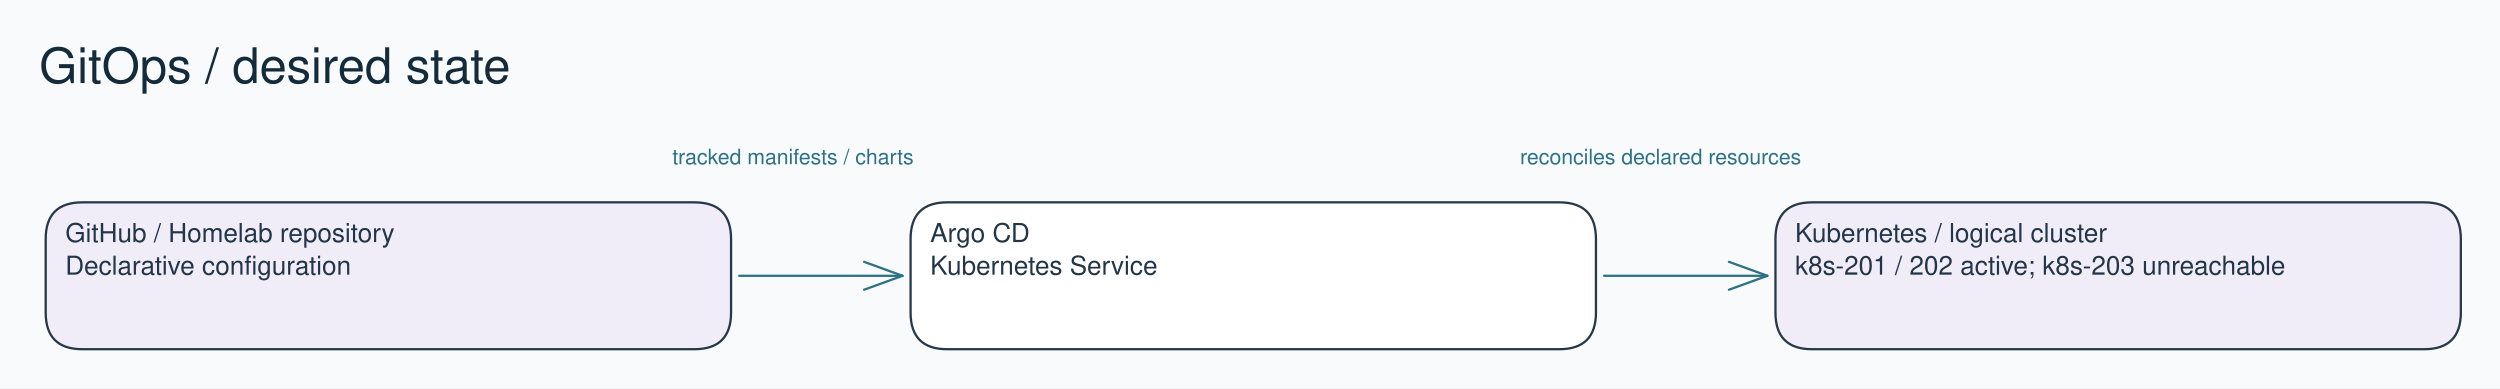
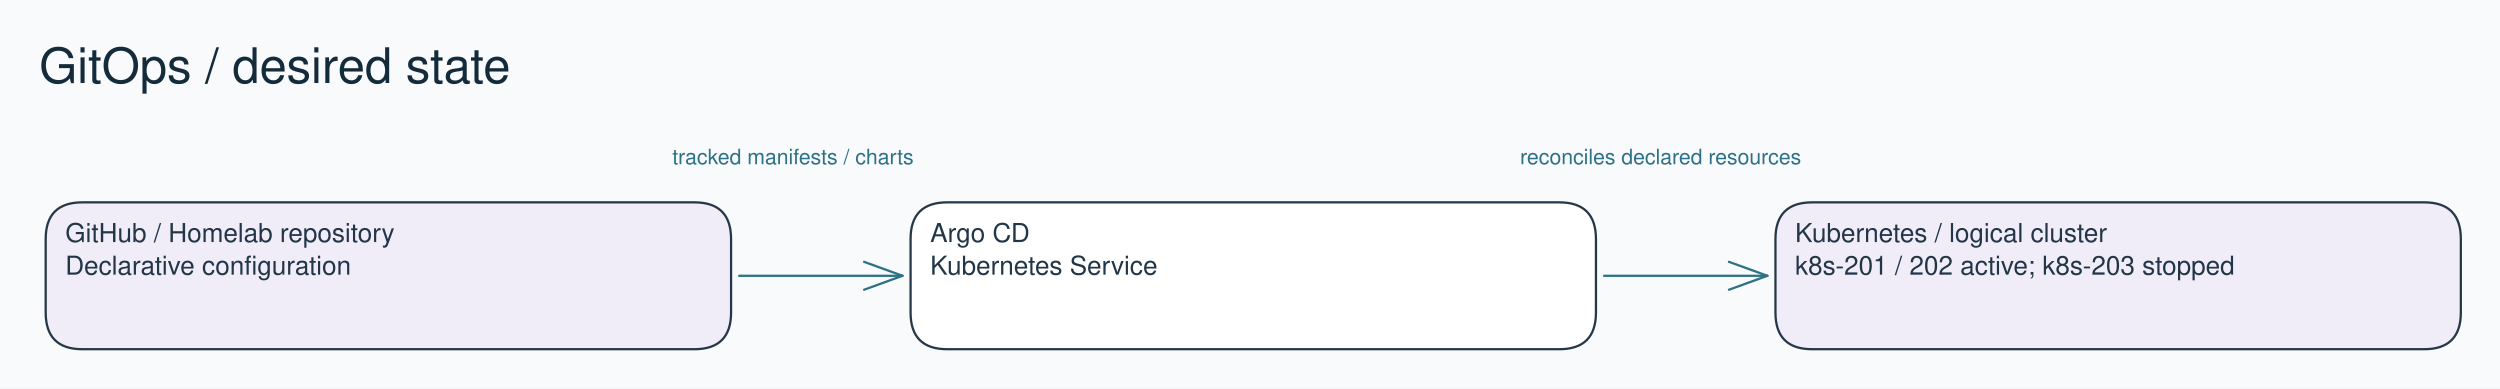
<svg xmlns="http://www.w3.org/2000/svg" version="1.1" viewBox="0 0 1532 238" width="1532" height="238">
  <defs>
    <style class="style-fonts">
      </style>
  </defs>
  <rect x="0" y="0" width="1532" height="238" fill="#f8fafc" />
  <g transform="translate(24 24) rotate(0 191.4 18.75)">
    <text x="0" y="26.851" font-family="Helvetica, sans-serif, Segoe UI Emoji" font-size="30px" fill="#142b3c" text-anchor="start" style="white-space: pre;" direction="ltr" dominant-baseline="alphabetic">GitOps / desired state</text>
  </g>
  <g stroke-linecap="round" transform="translate(28 124) rotate(0 210 45)">
    <path d="M22.5 0 C134.39 0, 246.29 0, 397.5 0 C412.5 0, 420 7.5, 420 22.5 C420 40.47, 420 58.44, 420 67.5 C420 82.5, 412.5 90, 397.5 90 C319.27 90, 241.05 90, 22.5 90 C7.5 90, 0 82.5, 0 67.5 C0 53.5, 0 39.51, 0 22.5 C0 7.5, 7.5 0, 22.5 0" stroke="none" stroke-width="0" fill="#f0edf9" />
    <path d="M22.5 0 C119.41 0, 216.32 0, 397.5 0 M22.5 0 C157.36 0, 292.23 0, 397.5 0 M397.5 0 C412.5 0, 420 7.5, 420 22.5 M397.5 0 C412.5 0, 420 7.5, 420 22.5 M420 22.5 C420 33.41, 420 44.32, 420 67.5 M420 22.5 C420 33.25, 420 43.99, 420 67.5 M420 67.5 C420 82.5, 412.5 90, 397.5 90 M420 67.5 C420 82.5, 412.5 90, 397.5 90 M397.5 90 C298.56 90, 199.63 90, 22.5 90 M397.5 90 C253.05 90, 108.6 90, 22.5 90 M22.5 90 C7.5 90, 0 82.5, 0 67.5 M22.5 90 C7.5 90, 0 82.5, 0 67.5 M0 67.5 C0 54.58, 0 41.66, 0 22.5 M0 67.5 C0 56.94, 0 46.39, 0 22.5 M0 22.5 C0 7.5, 7.5 0, 22.5 0 M0 22.5 C0 7.5, 7.5 0, 22.5 0" stroke="#263848" stroke-width="1.4" fill="none" />
  </g>
  <g transform="translate(40 134) rotate(0 198 35)">
    <text x="0" y="14.32" font-family="Helvetica, sans-serif, Segoe UI Emoji" font-size="16px" fill="#233647" text-anchor="start" style="white-space: pre;" direction="ltr" dominant-baseline="alphabetic">GitHub / Homelab repository</text>
    <text x="0" y="34.32" font-family="Helvetica, sans-serif, Segoe UI Emoji" font-size="16px" fill="#233647" text-anchor="start" style="white-space: pre;" direction="ltr" dominant-baseline="alphabetic">Declarative configuration</text>
  </g>
  <g stroke-linecap="round" transform="translate(558 124) rotate(0 210 45)">
    <path d="M22.5 0 C149.38 0, 276.26 0, 397.5 0 C412.5 0, 420 7.5, 420 22.5 C420 33.75, 420 45.01, 420 67.5 C420 82.5, 412.5 90, 397.5 90 C292.71 90, 187.92 90, 22.5 90 C7.5 90, 0 82.5, 0 67.5 C0 49.61, 0 31.72, 0 22.5 C0 7.5, 7.5 0, 22.5 0" stroke="none" stroke-width="0" fill="#ffffff" />
    <path d="M22.5 0 C119.41 0, 216.32 0, 397.5 0 M22.5 0 C136.36 0, 250.22 0, 397.5 0 M397.5 0 C412.5 0, 420 7.5, 420 22.5 M397.5 0 C412.5 0, 420 7.5, 420 22.5 M420 22.5 C420 34.99, 420 47.47, 420 67.5 M420 22.5 C420 32.3, 420 42.11, 420 67.5 M420 67.5 C420 82.5, 412.5 90, 397.5 90 M420 67.5 C420 82.5, 412.5 90, 397.5 90 M397.5 90 C286.81 90, 176.12 90, 22.5 90 M397.5 90 C316.19 90, 234.87 90, 22.5 90 M22.5 90 C7.5 90, 0 82.5, 0 67.5 M22.5 90 C7.5 90, 0 82.5, 0 67.5 M0 67.5 C0 55.77, 0 44.04, 0 22.5 M0 67.5 C0 50.07, 0 32.63, 0 22.5 M0 22.5 C0 7.5, 7.5 0, 22.5 0 M0 22.5 C0 7.5, 7.5 0, 22.5 0" stroke="#263848" stroke-width="1.4" fill="none" />
  </g>
  <g transform="translate(570 134) rotate(0 198 35)">
    <text x="0" y="14.32" font-family="Helvetica, sans-serif, Segoe UI Emoji" font-size="16px" fill="#233647" text-anchor="start" style="white-space: pre;" direction="ltr" dominant-baseline="alphabetic">Argo CD</text>
    <text x="0" y="34.32" font-family="Helvetica, sans-serif, Segoe UI Emoji" font-size="16px" fill="#233647" text-anchor="start" style="white-space: pre;" direction="ltr" dominant-baseline="alphabetic">Kubernetes Service</text>
  </g>
  <g stroke-linecap="round">
    <g transform="translate(453 169) rotate(0 50 0)">
      <path d="M0 0 C25.84 0, 51.69 0, 100 0 M0 0 C24.76 0, 49.52 0, 100 0" stroke="#2c7185" stroke-width="1.4" fill="none" />
    </g>
    <g transform="translate(453 169) rotate(0 50 0)">
      <path d="M76.51 8.55 C82.58 6.34, 88.65 4.13, 100 0 M76.51 8.55 C82.32 6.43, 88.14 4.32, 100 0" stroke="#2c7185" stroke-width="1.4" fill="none" />
    </g>
    <g transform="translate(453 169) rotate(0 50 0)">
      <path d="M76.51 -8.55 C82.58 -6.34, 88.65 -4.13, 100 0 M76.51 -8.55 C82.32 -6.43, 88.14 -4.32, 100 0" stroke="#2c7185" stroke-width="1.4" fill="none" />
    </g>
  </g>
  <mask />
  <g transform="translate(412 89) rotate(0 98.02 8.125)">
    <text x="0" y="11.635" font-family="Helvetica, sans-serif, Segoe UI Emoji" font-size="13px" fill="#2c7185" text-anchor="start" style="white-space: pre;" direction="ltr" dominant-baseline="alphabetic">tracked manifests / charts</text>
  </g>
  <g stroke-linecap="round" transform="translate(1088 124) rotate(0 210 45)">
    <path d="M22.5 0 C104.36 0, 186.22 0, 397.5 0 C412.5 0, 420 7.5, 420 22.5 C420 38.32, 420 54.14, 420 67.5 C420 82.5, 412.5 90, 397.5 90 C314.57 90, 231.65 90, 22.5 90 C7.5 90, 0 82.5, 0 67.5 C0 50.83, 0 34.16, 0 22.5 C0 7.5, 7.5 0, 22.5 0" stroke="none" stroke-width="0" fill="#f0edf9" />
    <path d="M22.5 0 C119.42 0, 216.34 0, 397.5 0 M22.5 0 C169.35 0, 316.2 0, 397.5 0 M397.5 0 C412.5 0, 420 7.5, 420 22.5 M397.5 0 C412.5 0, 420 7.5, 420 22.5 M420 22.5 C420 38.14, 420 53.77, 420 67.5 M420 22.5 C420 39.42, 420 56.33, 420 67.5 M420 67.5 C420 82.5, 412.5 90, 397.5 90 M420 67.5 C420 82.5, 412.5 90, 397.5 90 M397.5 90 C263.3 90, 129.1 90, 22.5 90 M397.5 90 C292.46 90, 187.41 90, 22.5 90 M22.5 90 C7.5 90, 0 82.5, 0 67.5 M22.5 90 C7.5 90, 0 82.5, 0 67.5 M0 67.5 C0 58.14, 0 48.79, 0 22.5 M0 67.5 C0 54.31, 0 41.12, 0 22.5 M0 22.5 C0 7.5, 7.5 0, 22.5 0 M0 22.5 C0 7.5, 7.5 0, 22.5 0" stroke="#263848" stroke-width="1.4" fill="none" />
  </g>
  <g transform="translate(1100 134) rotate(0 198 35)">
    <text x="0" y="14.32" font-family="Helvetica, sans-serif, Segoe UI Emoji" font-size="16px" fill="#233647" text-anchor="start" style="white-space: pre;" direction="ltr" dominant-baseline="alphabetic">Kubernetes / logical cluster</text>
-     <text x="0" y="34.32" font-family="Helvetica, sans-serif, Segoe UI Emoji" font-size="16px" fill="#233647" text-anchor="start" style="white-space: pre;" direction="ltr" dominant-baseline="alphabetic">k8s-201 / 202 active; k8s-203 unreachable</text>
+     <text x="0" y="34.32" font-family="Helvetica, sans-serif, Segoe UI Emoji" font-size="16px" fill="#233647" text-anchor="start" style="white-space: pre;" direction="ltr" dominant-baseline="alphabetic">k8s-201 / 202 active; k8s-203 stopped</text>
  </g>
  <g stroke-linecap="round">
    <g transform="translate(983 169) rotate(0 50 0)">
      <path d="M0 0 C25.85 0, 51.69 0, 100 0 M0 0 C33.56 0, 67.12 0, 100 0" stroke="#2c7185" stroke-width="1.4" fill="none" />
    </g>
    <g transform="translate(983 169) rotate(0 50 0)">
      <path d="M76.51 8.55 C82.58 6.34, 88.65 4.13, 100 0 M76.51 8.55 C84.39 5.68, 92.28 2.81, 100 0" stroke="#2c7185" stroke-width="1.4" fill="none" />
    </g>
    <g transform="translate(983 169) rotate(0 50 0)">
      <path d="M76.51 -8.55 C82.58 -6.34, 88.65 -4.13, 100 0 M76.51 -8.55 C84.39 -5.68, 92.28 -2.81, 100 0" stroke="#2c7185" stroke-width="1.4" fill="none" />
    </g>
  </g>
  <mask />
  <g transform="translate(931.5 89) rotate(0 109.33 8.125)">
    <text x="0" y="11.635" font-family="Helvetica, sans-serif, Segoe UI Emoji" font-size="13px" fill="#2c7185" text-anchor="start" style="white-space: pre;" direction="ltr" dominant-baseline="alphabetic">reconciles declared resources</text>
  </g>
</svg>
